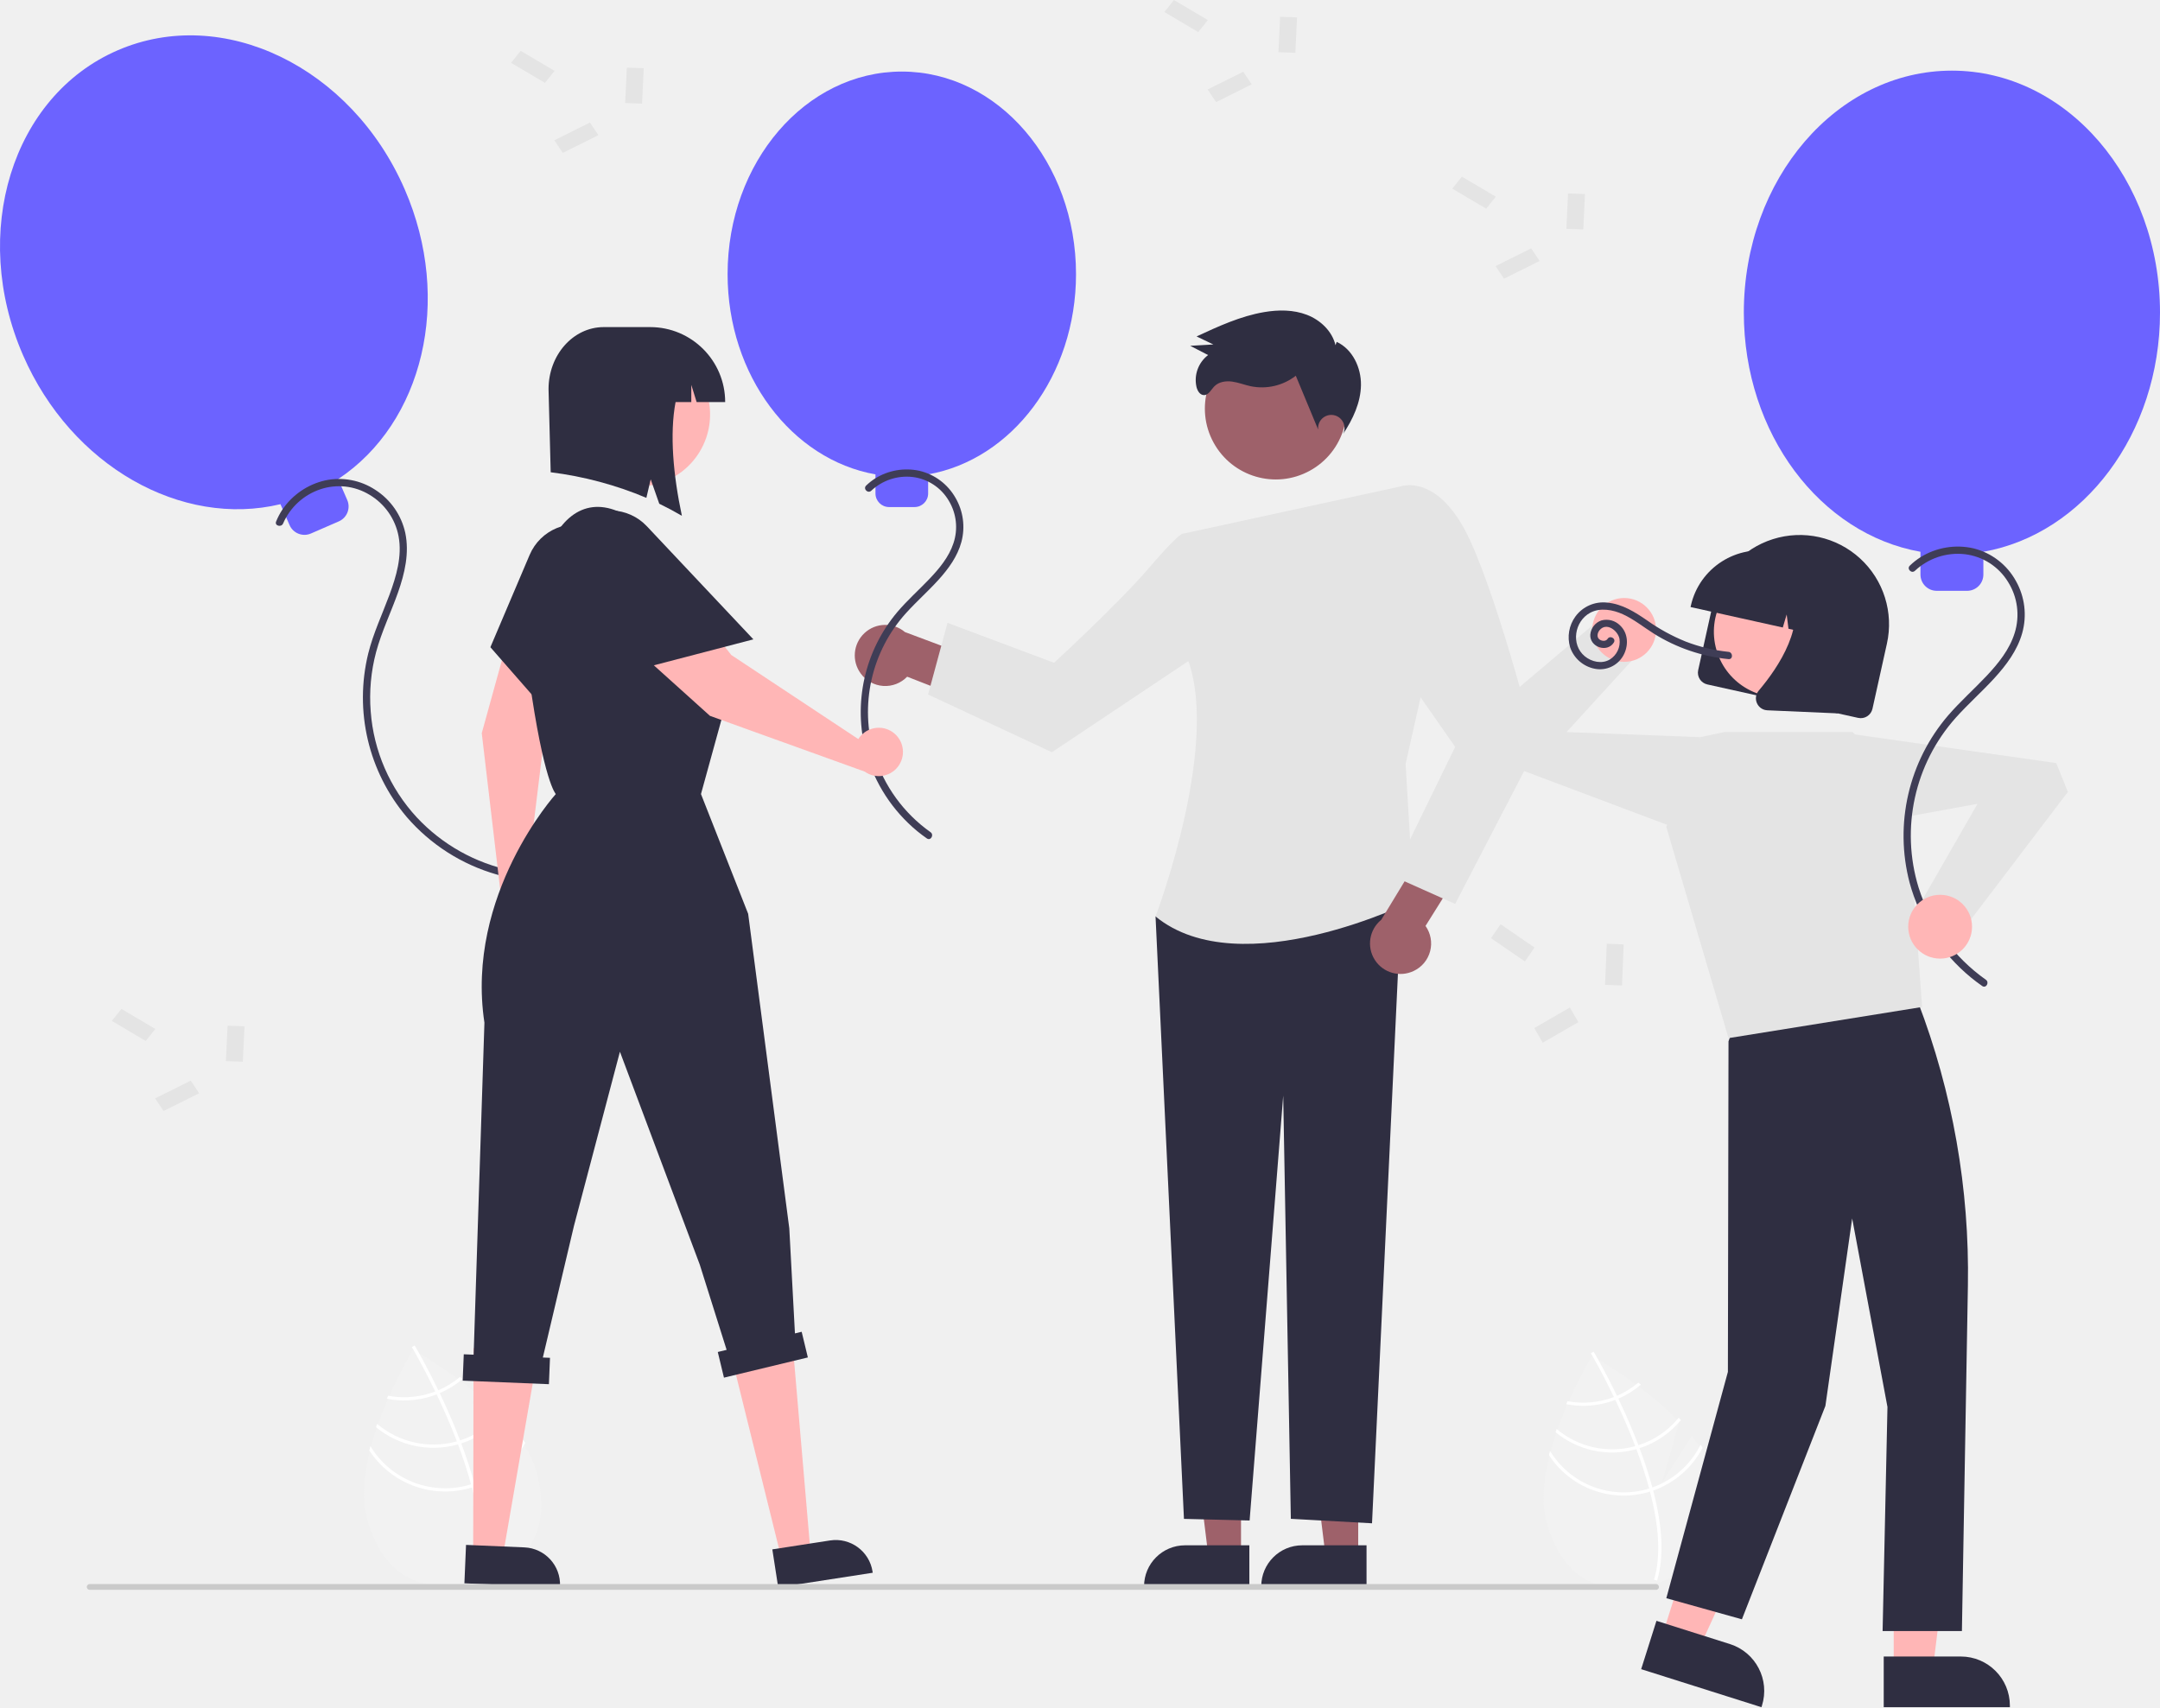
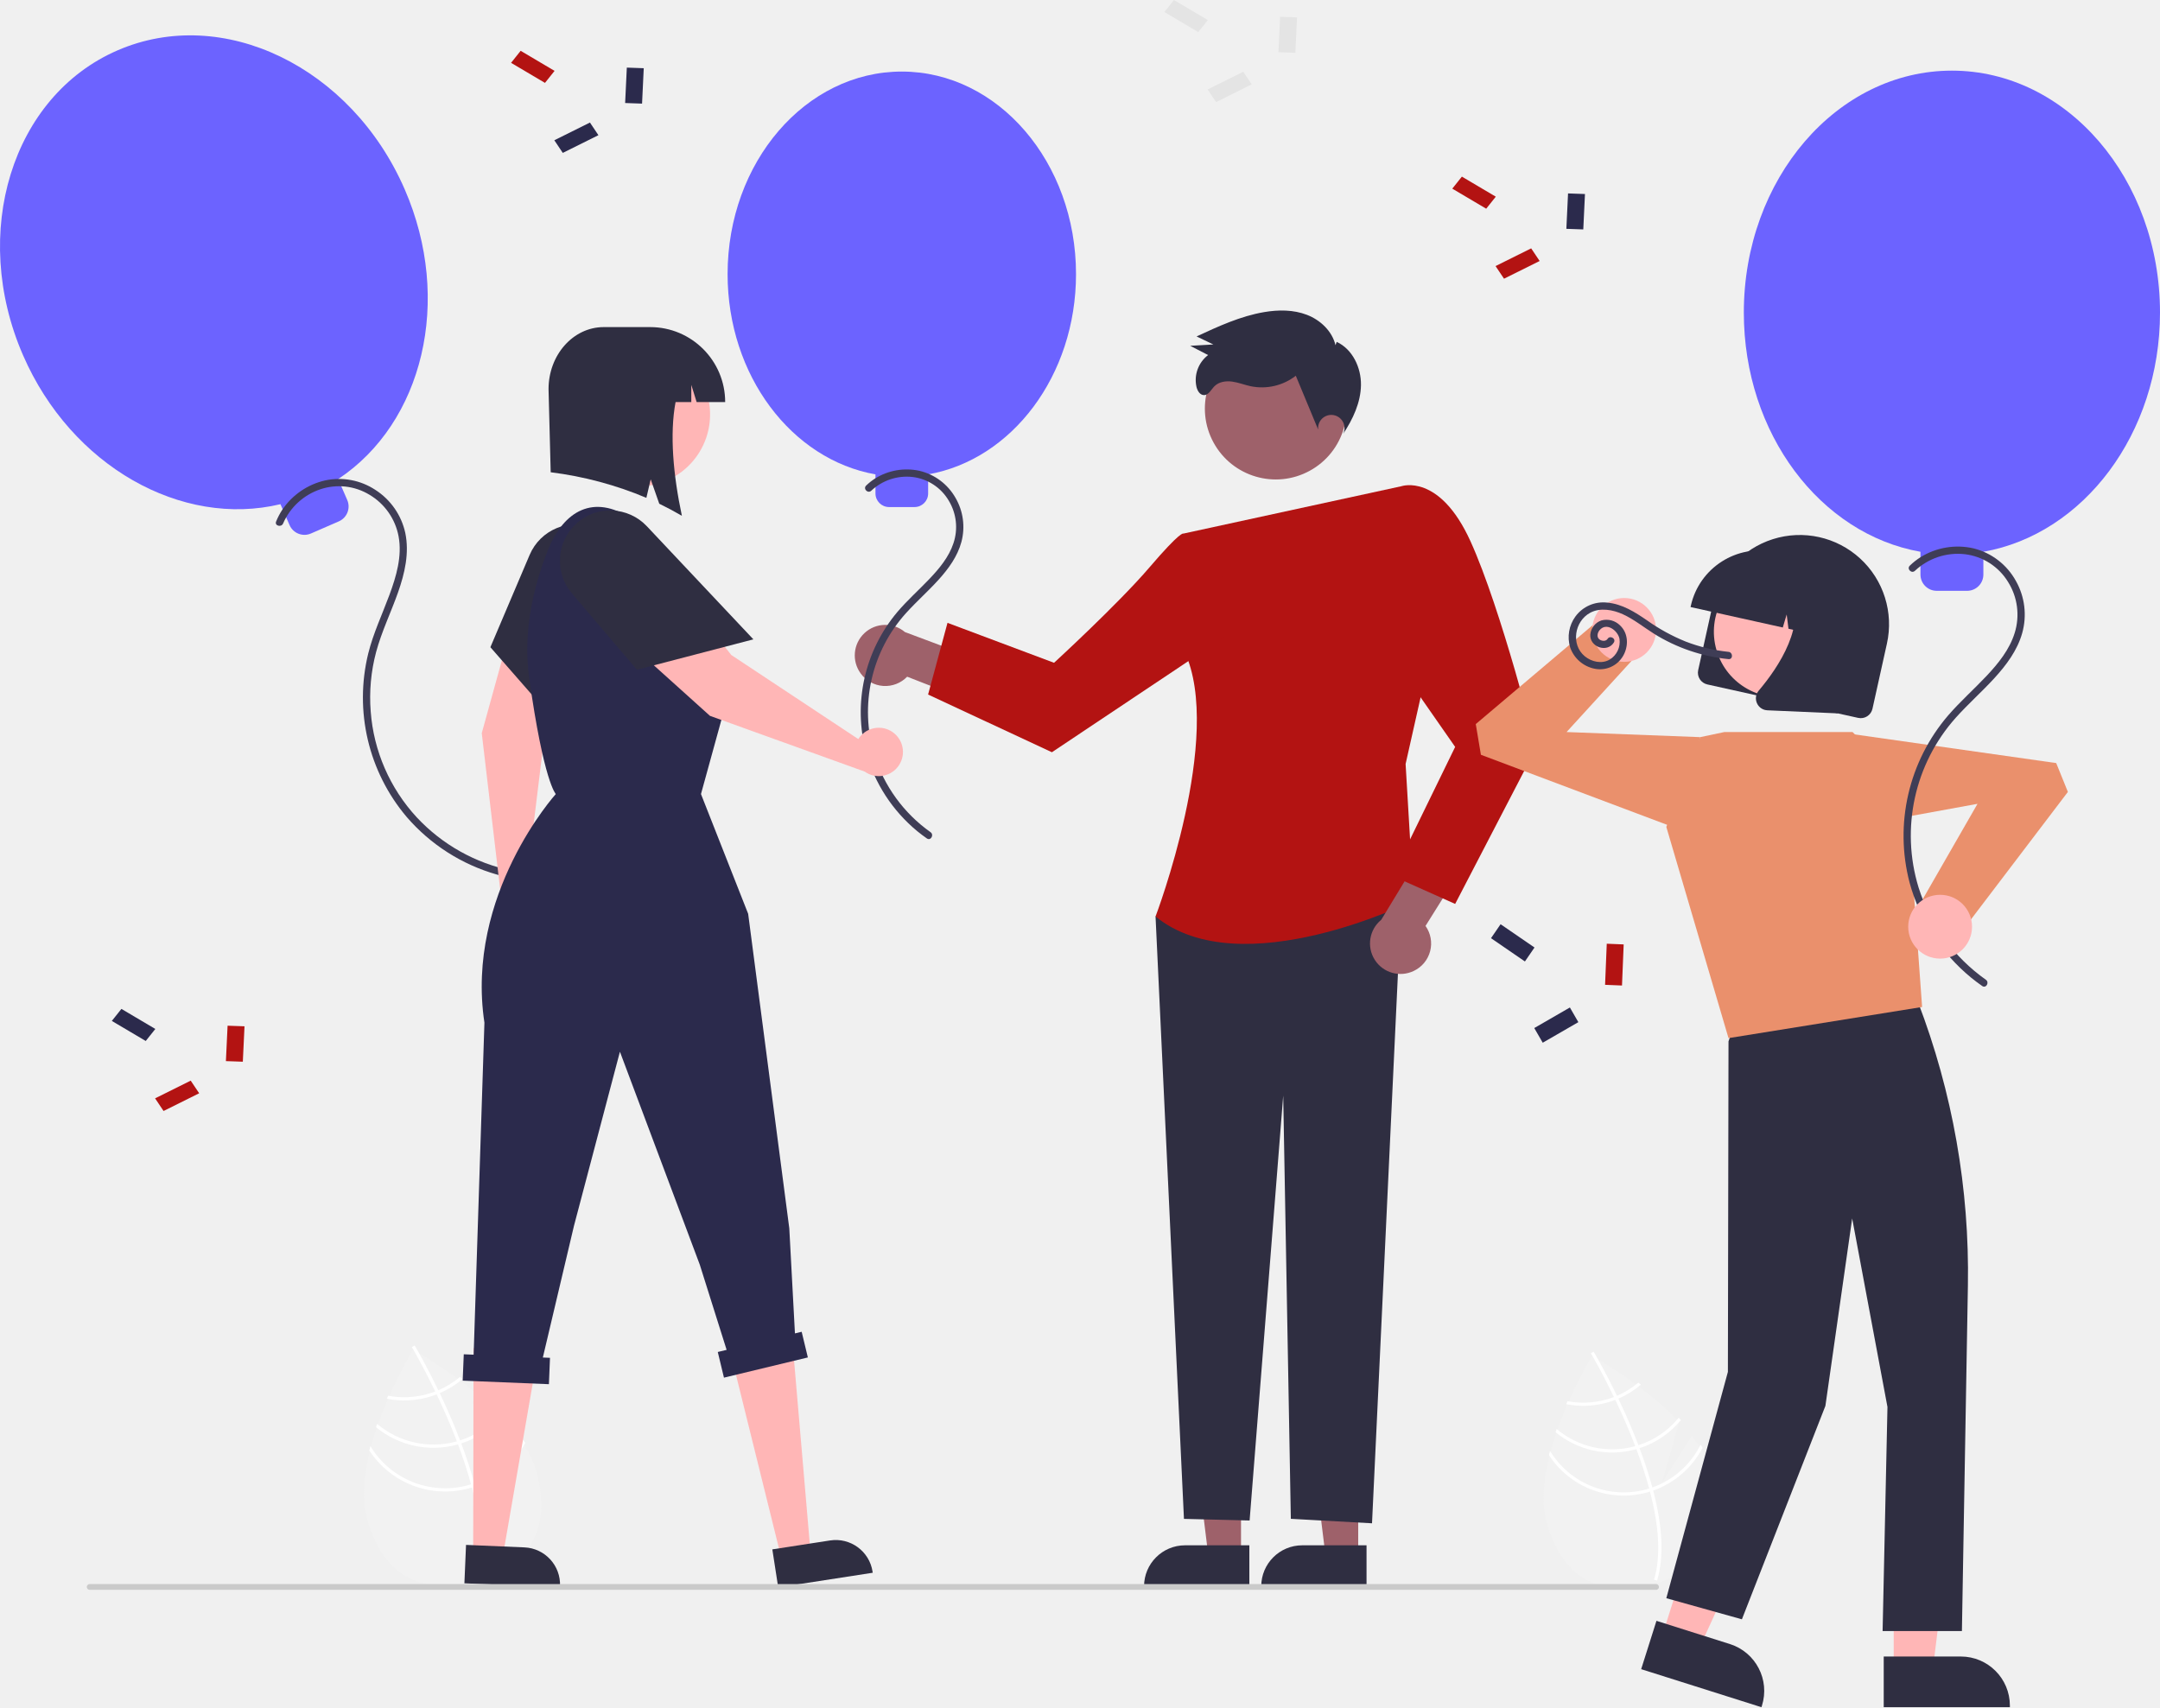
- <svg xmlns="http://www.w3.org/2000/svg" data-name="Layer 1" width="892.708" height="705.627" viewBox="0 0 892.708 705.627">
-   <polygon points="561.335 643.116 547.84 643.115 541.42 591.063 561.338 591.064 561.335 643.116" fill="#9e616a" />
-   <path d="M718.423,753.383l-43.513-.002v-.55a16.937,16.937,0,0,1,16.937-16.936h.001l26.576.001Z" transform="translate(-153.6461 -97.18669)" fill="#2f2e41" />
-   <polygon points="512.903 643.116 499.408 643.115 492.988 591.063 512.905 591.064 512.903 643.116" fill="#9e616a" />
-   <path d="M669.99,753.383l-43.513-.002v-.55a16.937,16.937,0,0,1,16.937-16.936h.001l26.576.001Z" transform="translate(-153.6461 -97.18669)" fill="#2f2e41" />
-   <path d="M509.378,375.564a12.544,12.544,0,0,0,19.19,1.315l26.702,10.427,10.294-14.681-37.916-14.196a12.612,12.612,0,0,0-18.271,17.135Z" transform="translate(-153.6461 -97.18669)" fill="#9e616a" />
-   <polygon points="512.732 367.331 477.575 378.799 489.319 627.783 516.453 628.454 530.339 452.867 533.492 627.761 567.042 629.61 579.41 367.331 512.732 367.331" fill="#2f2e41" />
-   <path d="M642.657,317.745l90.233-19.605,10.034,77.696-8.355,37.124,3.347,56.417s-71.349,35.511-106.695,6.609c0,0,28.409-74.619,11.942-109.55Z" transform="translate(-153.6461 -97.18669)" fill="#e4e4e4" />
-   <path d="M658.284,328.735,642.657,317.745s-.923-1.278-13.946,13.946-39.44,39.44-39.44,39.44L545.241,354.62l-8.022,29.637L588.391,408.104l72.447-48.383Z" transform="translate(-153.6461 -97.18669)" fill="#e4e4e4" />
-   <path d="M737.932,498.501a12.544,12.544,0,0,0,4.867-18.609l15.219-24.292L745.512,442.75l-21.011,34.607a12.612,12.612,0,0,0,13.431,21.144Z" transform="translate(-153.6461 -97.18669)" fill="#9e616a" />
-   <path d="M718.816,313.446l14.074-15.306s15.681-5.461,28.494,22.758S788.505,406.355,788.505,406.355l-33.457,64.445L729.065,459.191,755.048,405.9l-27.496-39.465Z" transform="translate(-153.6461 -97.18669)" fill="#e4e4e4" />
-   <circle cx="680.902" cy="266.066" r="29.29" transform="translate(-197.826 262.0195) rotate(-28.66316)" fill="#9e616a" />
-   <path d="M705.601,239.875c-1.386-5.816-6.234-10.407-11.812-12.559s-11.79-2.132-17.684-1.13c-9.784,1.662-18.92,5.882-27.923,10.059l6.939,3.32-9.575.549,7.399,3.826a12.979,12.979,0,0,0-4.806,13.158c.381,1.586,1.399,3.333,3.029,3.388,1.97.066,2.999-2.23,4.378-3.639,1.835-1.874,4.733-2.29,7.332-1.937s5.064,1.353,7.628,1.906a22.847,22.847,0,0,0,18.683-4.329l9.227,22.217a5.466,5.466,0,1,1,10.387,1.751c3.994-6.024,7.207-12.869,7.318-20.096s-3.474-14.841-10.036-17.874" transform="translate(-153.6461 -97.18669)" fill="#2f2e41" />
-   <path d="M366.156,688.679l-12.476,19.615,7.267-25.535c-15.344-16.01-36.586-27.723-36.586-27.723s-26.156,42.987-19.116,69.43,25.218,31.491,44.609,26.328c19.391-5.162,32.653-18.58,25.613-45.023C373.901,699.886,370.498,694.108,366.156,688.679Z" transform="translate(-153.6461 -97.18669)" fill="#f2f2f2" />
-   <path d="M349.649,710.25l.347,1.303c3.956,15.171,4.548,27.673,1.75,37.331-.038.141-.085.278-.123.42l-.652-.193-.625-.193c3.169-10.469,1.755-23.698-1.692-36.932-.107-.428-.216-.862-.337-1.292-1.509-5.589-3.357-11.157-5.369-16.509-.152-.416-.312-.836-.473-1.256-2.692-7.05-5.634-13.688-8.36-19.409-.191-.405-.388-.809-.584-1.206-4.653-9.665-8.597-16.513-9.484-18.025-.105-.186-.166-.287-.18-.311l.567-.337.005-.008.573-.339c.013.024.221.363.584.999,1.371,2.371,5.011,8.83,9.209,17.511.187.392.385.796.575,1.201,2.217,4.641,4.567,9.861,6.802,15.402q.846,2.086,1.618,4.13c.167.419.327.839.479,1.254Q347.542,702.467,349.649,710.25Z" transform="translate(-153.6461 -97.18669)" fill="#fff" />
-   <path d="M334.804,671.803c-.417.173-.84.348-1.273.512a36.835,36.835,0,0,1-3.589,1.156,35.833,35.833,0,0,1-15.87.604c-.18.414-.36.828-.545,1.251a37.16,37.16,0,0,0,16.758-.564,38.111,38.111,0,0,0,3.829-1.241c.427-.162.85-.337,1.265-.516a36.847,36.847,0,0,0,9.462-5.857q-.558-.422-1.091-.829A35.71,35.71,0,0,1,334.804,671.803Z" transform="translate(-153.6461 -97.18669)" fill="#fff" />
-   <path d="M343.799,692.535q-.658.216-1.325.394c-.134.043-.276.08-.411.116a36.023,36.023,0,0,1-32.545-7.318c-.157.449-.314.899-.462,1.353a37.361,37.361,0,0,0,33.351,7.256c.181-.048.361-.096.54-.151.45-.127.892-.258,1.332-.396a37.163,37.163,0,0,0,17.345-11.804c-.308-.326-.616-.651-.93-.975A35.776,35.776,0,0,1,343.799,692.535Z" transform="translate(-153.6461 -97.18669)" fill="#fff" />
-   <path d="M349.649,710.25c-.441.159-.886.305-1.333.445-.479.148-.959.29-1.443.419A36.12,36.12,0,0,1,306.724,694.909c-.151.6-.304,1.194-.442,1.79a37.443,37.443,0,0,0,40.935,15.705c.484-.129.966-.264,1.437-.417.455-.135.9-.281,1.343-.433a37.334,37.334,0,0,0,20.716-17.96c-.263-.441-.543-.871-.825-1.307A36.004,36.004,0,0,1,349.649,710.25Z" transform="translate(-153.6461 -97.18669)" fill="#fff" />
-   <path d="M852.82,690.725,840.525,710.055l7.162-25.164c-15.121-15.778-36.054-27.32-36.054-27.32s-25.776,42.363-18.838,68.422,24.851,31.033,43.961,25.946c19.11-5.087,32.179-18.311,25.241-44.369C860.453,701.769,857.098,696.074,852.82,690.725Z" transform="translate(-153.6461 -97.18669)" fill="#f2f2f2" />
-   <path d="M836.553,711.982l.342,1.284c3.899,14.951,4.482,27.271,1.725,36.789-.038.139-.084.274-.121.414l-.643-.19-.616-.19c3.123-10.317,1.729-23.354-1.668-36.395-.105-.421-.212-.849-.332-1.273-1.487-5.508-3.308-10.995-5.291-16.269-.15-.41-.308-.824-.466-1.238-2.653-6.948-5.552-13.489-8.238-19.127-.188-.399-.382-.797-.575-1.188-4.585-9.525-8.472-16.273-9.346-17.763-.103-.184-.164-.283-.177-.307l.558-.333.005-.008.565-.334c.013.024.218.357.575.984,1.351,2.337,4.938,8.702,9.075,17.257.185.387.379.784.567,1.184,2.184,4.573,4.501,9.717,6.703,15.178q.833,2.056,1.594,4.07c.164.412.322.827.472,1.236Q834.477,704.312,836.553,711.982Z" transform="translate(-153.6461 -97.18669)" fill="#fff" />
-   <path d="M821.924,674.093c-.411.171-.828.343-1.255.504a36.302,36.302,0,0,1-3.537,1.139,35.312,35.312,0,0,1-15.64.595c-.177.408-.355.816-.537,1.232a36.62,36.62,0,0,0,16.515-.556A37.56,37.56,0,0,0,821.244,675.786c.421-.16.838-.332,1.247-.509a36.312,36.312,0,0,0,9.325-5.771q-.55-.415-1.075-.817A35.191,35.191,0,0,1,821.924,674.093Z" transform="translate(-153.6461 -97.18669)" fill="#fff" />
-   <path d="M830.788,694.525q-.648.213-1.306.389c-.132.042-.272.079-.405.115a35.5,35.5,0,0,1-32.072-7.212c-.154.443-.309.886-.455,1.333a36.818,36.818,0,0,0,32.866,7.15c.178-.047.356-.095.532-.149.443-.125.879-.254,1.312-.39a36.623,36.623,0,0,0,17.093-11.633c-.303-.321-.607-.642-.916-.961A35.256,35.256,0,0,1,830.788,694.525Z" transform="translate(-153.6461 -97.18669)" fill="#fff" />
-   <path d="M836.553,711.982c-.435.157-.873.301-1.313.438-.472.146-.945.286-1.422.413a35.596,35.596,0,0,1-39.565-15.969c-.149.591-.3,1.176-.436,1.764a36.899,36.899,0,0,0,40.34,15.477c.477-.127.952-.26,1.416-.411.448-.133.886-.277,1.323-.427a36.791,36.791,0,0,0,20.415-17.699c-.259-.435-.535-.859-.813-1.288A35.481,35.481,0,0,1,836.553,711.982Z" transform="translate(-153.6461 -97.18669)" fill="#fff" />
-   <path d="M598.354,210.485c0-46.238-32.235-83.721-72-83.721s-72,37.483-72,83.721c0,41.936,26.516,76.669,61.116,82.769v7.89a5.62,5.62,0,0,0,5.62,5.62H531.618a5.62,5.62,0,0,0,5.62-5.62V293.255C571.838,287.154,598.354,252.421,598.354,210.485Z" transform="translate(-153.6461 -97.18669)" fill="#6c63ff" />
-   <path d="M513.739,300.004a21.418,21.418,0,0,1,16.979-5.68,20.129,20.129,0,0,1,15.046,9.812,21.016,21.016,0,0,1,1.944,17.548c-1.893,5.765-5.915,10.563-10.04,14.888-4.327,4.537-9.032,8.721-13.1,13.502a64.219,64.219,0,0,0-12.966,58.21,64.743,64.743,0,0,0,21.119,32.43q1.939,1.585,3.994,3.019c1.585,1.109,3.086-1.49,1.514-2.59a61.597,61.597,0,0,1-23.244-31.993,61.01,61.01,0,0,1,13.163-58.613c4.291-4.737,9.095-8.978,13.384-13.717,4.109-4.54,7.855-9.661,9.46-15.659A23.932,23.932,0,0,0,548.54,302.936a23.27,23.27,0,0,0-14.912-11.158,24.683,24.683,0,0,0-18.289,3.166,23.632,23.632,0,0,0-3.721,2.938c-1.393,1.342.73,3.462,2.121,2.121Z" transform="translate(-153.6461 -97.18669)" fill="#3f3d56" />
-   <path d="M320.903,175.427c-22.03-50.644-75.197-76.341-118.751-57.395s-61.003,75.36-38.972,126.005c19.981,45.932,65.573,71.342,106.377,61.538l3.759,8.642a6.713,6.713,0,0,0,8.833,3.478l11.531-5.016a6.713,6.713,0,0,0,3.478-8.833l-3.759-8.642C328.389,272.036,340.884,221.359,320.903,175.427Z" transform="translate(-153.6461 -97.18669)" fill="#6c63ff" />
-   <path d="M270.656,313.534a25.665,25.665,0,0,1,15.374-14.111,24.23,24.23,0,0,1,20.317,2.257,25.42,25.42,0,0,1,12.024,17.161c1.538,8.229-.957,16.61-3.792,24.271-2.972,8.031-6.675,15.83-8.742,24.17A76.404,76.404,0,0,0,321.739,434.871a77.102,77.102,0,0,0,37.225,23.773c1.774.5,3.566.927,5.373,1.293,1.885.382,2.691-2.509.798-2.893a74.113,74.113,0,0,1-39.239-22.024,72.37,72.37,0,0,1-19.041-43.753,73.176,73.176,0,0,1,2.241-24.599c2.28-8.456,6.138-16.373,9.047-24.612,2.776-7.862,4.743-16.304,2.999-24.624a28.3,28.3,0,0,0-12.359-17.766,27.34,27.34,0,0,0-20.736-3.917,29.178,29.178,0,0,0-17.731,12.122,27.56,27.56,0,0,0-2.551,4.866c-.738,1.782,2.164,2.559,2.893.798Z" transform="translate(-153.6461 -97.18669)" fill="#3f3d56" />
-   <polygon points="782.652 689.952 798.823 689.951 806.515 627.578 782.649 627.579 782.652 689.952" fill="#ffb6b6" />
-   <path d="M932.173,781.859l31.846-.001h.001a20.296,20.296,0,0,1,20.295,20.294v.659l-52.141.002Z" transform="translate(-153.6461 -97.18669)" fill="#2f2e41" />
-   <polygon points="686.94 676.201 702.358 681.077 728.505 623.93 705.75 616.732 686.94 676.201" fill="#ffb6b6" />
-   <path d="M838.246,767.11l30.363,9.604.001 0a20.296,20.296,0,0,1,13.228,25.47l-.199.629-49.713-15.725Z" transform="translate(-153.6461 -97.18669)" fill="#2f2e41" />
-   <path d="M876.996,502.275,868.023,527.584l-.254,136.631L842.321,757.762l31.238,8.718L908.065,678.274l11.068-77.476,14.585,77.926-2.008,92.62H964.486l2.474-142.729a312.938,312.938,0,0,0-20.66-117.367l0-0Z" transform="translate(-153.6461 -97.18669)" fill="#2f2e41" />
-   <polygon points="712.663 302.57 765.64 302.57 787.776 324.706 794.389 416.206 714.377 429.082 688.674 341.778 702.671 304.674 712.663 302.57" fill="#e4e4e4" />
-   <polygon points="693.611 342.651 612.045 311.962 609.922 299.276 661.362 255.749 678.483 268.591 647.451 302.57 702.671 304.674 693.611 342.651" fill="#e4e4e4" />
-   <circle cx="671.255" cy="260.362" r="13.19" fill="#ffb6b6" />
-   <path d="M855.491,374.166l5.96-26.876A36.889,36.889,0,1,1,933.479,363.263L927.518,390.139a4.961,4.961,0,0,1-5.91,3.765l-62.352-13.828A4.961,4.961,0,0,1,855.491,374.166Z" transform="translate(-153.6461 -97.18669)" fill="#2f2e41" />
-   <circle cx="889.026" cy="358.319" r="27.046" transform="translate(-218.2457 164.3949) rotate(-16.15937)" fill="#ffb6b6" />
-   <path d="M852.454,347.55a29.214,29.214,0,0,1,34.806-22.171l5.375,1.192A29.213,29.213,0,0,1,914.807,361.378l-.119.538-11.36-2.519L901.859,347.688l-3.181,10.677-5.871-1.302-.741-5.907-1.605,5.387-38.127-8.455Z" transform="translate(-153.6461 -97.18669)" fill="#2f2e41" />
-   <path d="M879.763,387.795a4.882,4.882,0,0,1,.743-5.144c8.099-9.571,20.514-27.822,12.666-42.516l-.564-1.056,30.733,6.815L913.108,392.035l-29.011-1.265a5.062,5.062,0,0,1-.873-.114A4.935,4.935,0,0,1,879.763,387.795Z" transform="translate(-153.6461 -97.18669)" fill="#2f2e41" />
-   <polygon points="763.533 303.124 849.813 315.392 854.638 327.316 813.862 380.963 794.363 372.141 817.287 332.24 762.925 342.163 763.533 303.124" fill="#e4e4e4" />
-   <path d="M1046.354,226.383c0-55.228-38.503-100-86-100s-86,44.772-86,100c0,50.09,31.672,91.577,73,98.864v9.424a6.713,6.713,0,0,0,6.712,6.713h12.575a6.713,6.713,0,0,0,6.712-6.713V325.247C1014.682,317.96,1046.354,276.473,1046.354,226.383Z" transform="translate(-153.6461 -97.18669)" fill="#6c63ff" />
-   <path d="M945.08,333.102a25.865,25.865,0,0,1,20.59-6.858,24.277,24.277,0,0,1,17.894,11.483,25.382,25.382,0,0,1,2.734,21.063c-2.122,6.87-6.779,12.623-11.633,17.779-5.179,5.501-10.852,10.53-15.804,16.245a76.411,76.411,0,0,0-15.992,69.218,77.007,77.007,0,0,0,25.39,39.214q2.244,1.827,4.618,3.484c1.586,1.109,3.087-1.491,1.514-2.59a73.857,73.857,0,0,1-27.817-38.13,73.19,73.19,0,0,1,15.362-70.158c5.09-5.682,10.822-10.743,15.97-16.37,4.93-5.388,9.455-11.438,11.48-18.558a28.272,28.272,0,0,0-2.588-21.622,27.573,27.573,0,0,0-17.494-13.461,29.161,29.161,0,0,0-21.891,3.63,27.621,27.621,0,0,0-4.457,3.508c-1.391,1.344.732,3.464,2.121,2.121Z" transform="translate(-153.6461 -97.18669)" fill="#3f3d56" />
-   <circle cx="801.835" cy="383.029" r="13.19" fill="#ffb6b6" />
-   <path d="M818.034,361.252c-.692,1.094-2.368.935-3.31.251-1.307-.949-.884-2.778.016-3.858,2.861-3.434,7.592.192,8.23,3.602a8.58,8.58,0,0,1-4.037,8.543c-3.264,1.934-7.503.964-10.309-1.351-5.854-4.829-4.26-14.497,2.242-17.99,4.149-2.229,9.395-1.251,13.483.617,4.601,2.102,8.558,5.325,12.813,8.01a71.443,71.443,0,0,0,30.86,10.537c1.919.196,1.905-2.806,0-3a68.626,68.626,0,0,1-17.732-4.27,77.925,77.925,0,0,1-15.933-8.745c-5.01-3.434-10.245-6.77-16.445-7.338a14.266,14.266,0,0,0-13.151,5.722,14.569,14.569,0,0,0-2.19,12.78,13.492,13.492,0,0,0,10.285,8.855,11.03,11.03,0,0,0,11.628-5.372c2.282-3.947,2.208-9.249-1.239-12.521a7.958,7.958,0,0,0-7.738-2.105,6.808,6.808,0,0,0-4.603,5.859c-.333,5.123,6.94,7.686,9.72,3.288,1.035-1.637-1.56-3.144-2.59-1.514Z" transform="translate(-153.6461 -97.18669)" fill="#3f3d56" />
-   <polygon points="64.196 425.291 60.234 430.262 46.22 421.972 50.182 417 64.196 425.291" fill="#e4e4e4" />
-   <polygon points="78.819 446.651 82.319 451.874 67.597 459.197 64.097 453.974 78.819 446.651" fill="#e4e4e4" />
-   <polygon points="94.059 423.945 101.053 424.192 100.357 438.826 93.363 438.579 94.059 423.945" fill="#e4e4e4" />
-   <polygon points="229.196 29.291 225.234 34.262 211.22 25.972 215.182 21 229.196 29.291" fill="#e4e4e4" />
-   <polygon points="243.819 50.651 247.319 55.874 232.597 63.197 229.097 57.974 243.819 50.651" fill="#e4e4e4" />
-   <polygon points="259.059 27.945 266.053 28.192 265.357 42.826 258.363 42.579 259.059 27.945" fill="#e4e4e4" />
-   <polygon points="618.196 81.291 614.234 86.262 600.22 77.972 604.182 73 618.196 81.291" fill="#e4e4e4" />
-   <polygon points="632.819 102.651 636.319 107.874 621.597 115.197 618.097 109.974 632.819 102.651" fill="#e4e4e4" />
-   <polygon points="648.059 79.945 655.053 80.192 654.357 94.826 647.363 94.579 648.059 79.945" fill="#e4e4e4" />
-   <polygon points="499.196 8.291 495.234 13.262 481.22 4.972 485.182 0 499.196 8.291" fill="#e4e4e4" />
-   <polygon points="513.819 29.651 517.319 34.874 502.597 42.197 499.097 36.974 513.819 29.651" fill="#e4e4e4" />
-   <polygon points="529.059 6.945 536.053 7.192 535.357 21.826 528.363 21.579 529.059 6.945" fill="#e4e4e4" />
-   <rect x="775.354" y="478.383" width="7" height="17" transform="translate(-217.0368 756.1566) rotate(-55.52447)" fill="#e4e4e4" />
-   <rect x="793.354" y="512.383" width="7" height="17" transform="translate(590.5365 1374.234) rotate(-120)" fill="#e4e4e4" />
-   <rect x="817.354" y="487.383" width="7" height="17" transform="translate(1467.06 927.7891) rotate(-177.6523)" fill="#e4e4e4" />
-   <polygon points="322.899 643.871 335.014 641.997 326.708 545.197 299.708 550.197 322.899 643.871" fill="#ffb6b6" />
-   <path d="M472.842,737.58,496.703,733.89l.001-0a15.387,15.387,0,0,1,17.557,12.855l.076.494-39.066,6.041Z" transform="translate(-153.6461 -97.18669)" fill="#2f2e41" />
-   <polygon points="195.562 642.671 207.81 643.192 222.708 557.196 195.708 557.197 195.562 642.671" fill="#ffb6b6" />
-   <path d="M346.254,735.725l24.122,1.028.001,0a15.387,15.387,0,0,1,14.717,16.028l-.021.5-39.495-1.682Z" transform="translate(-153.6461 -97.18669)" fill="#2f2e41" />
-   <path d="M373.324,459.678a10.025,10.025,0,0,0-1.768-.329l7.636-62.501,25.909-54.868A15.08,15.08,0,0,0,378.86,327.262l0,0a118.971,118.971,0,0,0-15.225,33.596l-10.885,39.357,7.96,67.493a9.997,9.997,0,1,0,12.614-8.03Z" transform="translate(-153.6461 -97.18669)" fill="#ffb6b6" />
-   <path d="M389.054,402.138l-32.734-37.447,16.216-38.142A20.802,20.802,0,0,1,411.205,341.864Z" transform="translate(-153.6461 -97.18669)" fill="#2f2e41" />
-   <circle cx="417.383" cy="268.501" r="29.729" transform="translate(-172.0624 408.7597) rotate(-61.33683)" fill="#ffb6b6" />
-   <path d="M422.354,232.383h-19.204c-12.59,0-22.796,11.482-22.796,25.646l.889,34.354a149.225,149.225,0,0,1,39.541,10.576l1.792-7.654,3.536,10.081q4.717,2.285,9.354,4.998c-3.608-16.951-5.093-33.863-2.616-47h6.504v-7.118l2.208,7.118h11.792v-0A31,31,0,0,0,422.354,232.383Z" transform="translate(-153.6461 -97.18669)" fill="#2f2e41" />
-   <path d="M484.971,647.643l-2.782.67-2.335-43.429-17-130-19.5-49.5,9.5-34.5s11-24-16.5-42.5l-22-37c-15.197-9.936-27.7-3.439-34.365,13.45-5.808,14.716-10.316,33.333-7.635,52.55,6.006,43.046,11,48,11,48s-37.5,41.5-29.5,94.5l-4.458,137.224-4.079-.167-.447,10.899,35.636,1.461.447-10.899-2.956-.121,12.857-54.397,19-72,33,88,11.1,35.229-3.657.881,2.554,10.605,34.674-8.351Z" transform="translate(-153.6461 -97.18669)" fill="#2f2e41" />
-   <path d="M509.46,401.227a10.025,10.025,0,0,0-1.084,1.434l-52.503-34.757L418.363,320.21a15.08,15.08,0,0,0-24.891,16.9l0,0a118.971,118.971,0,0,0,23.253,28.631l30.346,27.323L511.008,416.1a9.997,9.997,0,1,0-1.548-14.872Z" transform="translate(-153.6461 -97.18669)" fill="#ffb6b6" />
-   <path d="M465.012,361.445l-48.126,12.553-26.877-31.55a20.802,20.802,0,0,1,30.978-27.751Z" transform="translate(-153.6461 -97.18669)" fill="#2f2e41" />
-   <path d="M838.04,754.299h-647.294a1.191,1.191,0,1,1,0-2.381h647.294a1.191,1.191,0,1,1,0,2.381Z" transform="translate(-153.6461 -97.18669)" fill="#cacaca" />
+ <svg xmlns="http://www.w3.org/2000/svg" data-name="Layer 1" width="892.708" height="705.627" viewBox="0 0 892.708 705.627" version="1.1" id="svg52">
+   <defs id="defs52" />
+   <polygon points="561.335 643.116 547.84 643.115 541.42 591.063 561.338 591.064 561.335 643.116" fill="#9e616a" id="polygon1" />
+   <path d="M718.423,753.383l-43.513-.002v-.55a16.937,16.937,0,0,1,16.937-16.936h.001l26.576.001Z" transform="translate(-153.6461 -97.18669)" fill="#2f2e41" id="path1" />
+   <polygon points="512.903 643.116 499.408 643.115 492.988 591.063 512.905 591.064 512.903 643.116" fill="#9e616a" id="polygon2" />
+   <path d="M669.99,753.383l-43.513-.002v-.55a16.937,16.937,0,0,1,16.937-16.936h.001l26.576.001Z" transform="translate(-153.6461 -97.18669)" fill="#2f2e41" id="path2" />
+   <path d="M509.378,375.564a12.544,12.544,0,0,0,19.19,1.315l26.702,10.427,10.294-14.681-37.916-14.196a12.612,12.612,0,0,0-18.271,17.135Z" transform="translate(-153.6461 -97.18669)" fill="#9e616a" id="path3" />
+   <polygon points="512.732 367.331 477.575 378.799 489.319 627.783 516.453 628.454 530.339 452.867 533.492 627.761 567.042 629.61 579.41 367.331 512.732 367.331" fill="#2f2e41" id="polygon3" />
+   <path d="M642.657,317.745l90.233-19.605,10.034,77.696-8.355,37.124,3.347,56.417s-71.349,35.511-106.695,6.609c0,0,28.409-74.619,11.942-109.55Z" transform="translate(-153.6461 -97.18669)" fill="#e4e4e4" id="path4" style="fill:#b31312;fill-opacity:1" />
+   <path d="M658.284,328.735,642.657,317.745s-.923-1.278-13.946,13.946-39.44,39.44-39.44,39.44L545.241,354.62l-8.022,29.637L588.391,408.104l72.447-48.383Z" transform="translate(-153.6461 -97.18669)" fill="#e4e4e4" id="path5" style="fill:#b31312;fill-opacity:1" />
+   <path d="M737.932,498.501a12.544,12.544,0,0,0,4.867-18.609l15.219-24.292L745.512,442.75l-21.011,34.607a12.612,12.612,0,0,0,13.431,21.144Z" transform="translate(-153.6461 -97.18669)" fill="#9e616a" id="path6" />
+   <path d="M718.816,313.446l14.074-15.306s15.681-5.461,28.494,22.758S788.505,406.355,788.505,406.355l-33.457,64.445L729.065,459.191,755.048,405.9l-27.496-39.465Z" transform="translate(-153.6461 -97.18669)" fill="#e4e4e4" id="path7" style="fill:#b31312;fill-opacity:1" />
+   <circle cx="680.902" cy="266.066" r="29.29" transform="translate(-197.826 262.0195) rotate(-28.66316)" fill="#9e616a" id="circle7" />
+   <path d="M705.601,239.875c-1.386-5.816-6.234-10.407-11.812-12.559s-11.79-2.132-17.684-1.13c-9.784,1.662-18.92,5.882-27.923,10.059l6.939,3.32-9.575.549,7.399,3.826a12.979,12.979,0,0,0-4.806,13.158c.381,1.586,1.399,3.333,3.029,3.388,1.97.066,2.999-2.23,4.378-3.639,1.835-1.874,4.733-2.29,7.332-1.937s5.064,1.353,7.628,1.906a22.847,22.847,0,0,0,18.683-4.329l9.227,22.217a5.466,5.466,0,1,1,10.387,1.751c3.994-6.024,7.207-12.869,7.318-20.096s-3.474-14.841-10.036-17.874" transform="translate(-153.6461 -97.18669)" fill="#2f2e41" id="path8" />
+   <path d="M366.156,688.679l-12.476,19.615,7.267-25.535c-15.344-16.01-36.586-27.723-36.586-27.723s-26.156,42.987-19.116,69.43,25.218,31.491,44.609,26.328c19.391-5.162,32.653-18.58,25.613-45.023C373.901,699.886,370.498,694.108,366.156,688.679Z" transform="translate(-153.6461 -97.18669)" fill="#f2f2f2" id="path9" />
+   <path d="M349.649,710.25l.347,1.303c3.956,15.171,4.548,27.673,1.75,37.331-.038.141-.085.278-.123.42l-.652-.193-.625-.193c3.169-10.469,1.755-23.698-1.692-36.932-.107-.428-.216-.862-.337-1.292-1.509-5.589-3.357-11.157-5.369-16.509-.152-.416-.312-.836-.473-1.256-2.692-7.05-5.634-13.688-8.36-19.409-.191-.405-.388-.809-.584-1.206-4.653-9.665-8.597-16.513-9.484-18.025-.105-.186-.166-.287-.18-.311l.567-.337.005-.008.573-.339c.013.024.221.363.584.999,1.371,2.371,5.011,8.83,9.209,17.511.187.392.385.796.575,1.201,2.217,4.641,4.567,9.861,6.802,15.402q.846,2.086,1.618,4.13c.167.419.327.839.479,1.254Q347.542,702.467,349.649,710.25Z" transform="translate(-153.6461 -97.18669)" fill="#fff" id="path10" />
+   <path d="M334.804,671.803c-.417.173-.84.348-1.273.512a36.835,36.835,0,0,1-3.589,1.156,35.833,35.833,0,0,1-15.87.604c-.18.414-.36.828-.545,1.251a37.16,37.16,0,0,0,16.758-.564,38.111,38.111,0,0,0,3.829-1.241c.427-.162.85-.337,1.265-.516a36.847,36.847,0,0,0,9.462-5.857q-.558-.422-1.091-.829A35.71,35.71,0,0,1,334.804,671.803Z" transform="translate(-153.6461 -97.18669)" fill="#fff" id="path11" />
+   <path d="M343.799,692.535q-.658.216-1.325.394c-.134.043-.276.08-.411.116a36.023,36.023,0,0,1-32.545-7.318c-.157.449-.314.899-.462,1.353a37.361,37.361,0,0,0,33.351,7.256c.181-.048.361-.096.54-.151.45-.127.892-.258,1.332-.396a37.163,37.163,0,0,0,17.345-11.804c-.308-.326-.616-.651-.93-.975A35.776,35.776,0,0,1,343.799,692.535Z" transform="translate(-153.6461 -97.18669)" fill="#fff" id="path12" />
+   <path d="M349.649,710.25c-.441.159-.886.305-1.333.445-.479.148-.959.29-1.443.419A36.12,36.12,0,0,1,306.724,694.909c-.151.6-.304,1.194-.442,1.79a37.443,37.443,0,0,0,40.935,15.705c.484-.129.966-.264,1.437-.417.455-.135.9-.281,1.343-.433a37.334,37.334,0,0,0,20.716-17.96c-.263-.441-.543-.871-.825-1.307A36.004,36.004,0,0,1,349.649,710.25Z" transform="translate(-153.6461 -97.18669)" fill="#fff" id="path13" />
+   <path d="M852.82,690.725,840.525,710.055l7.162-25.164c-15.121-15.778-36.054-27.32-36.054-27.32s-25.776,42.363-18.838,68.422,24.851,31.033,43.961,25.946c19.11-5.087,32.179-18.311,25.241-44.369C860.453,701.769,857.098,696.074,852.82,690.725Z" transform="translate(-153.6461 -97.18669)" fill="#f2f2f2" id="path14" />
+   <path d="M836.553,711.982l.342,1.284c3.899,14.951,4.482,27.271,1.725,36.789-.038.139-.084.274-.121.414l-.643-.19-.616-.19c3.123-10.317,1.729-23.354-1.668-36.395-.105-.421-.212-.849-.332-1.273-1.487-5.508-3.308-10.995-5.291-16.269-.15-.41-.308-.824-.466-1.238-2.653-6.948-5.552-13.489-8.238-19.127-.188-.399-.382-.797-.575-1.188-4.585-9.525-8.472-16.273-9.346-17.763-.103-.184-.164-.283-.177-.307l.558-.333.005-.008.565-.334c.013.024.218.357.575.984,1.351,2.337,4.938,8.702,9.075,17.257.185.387.379.784.567,1.184,2.184,4.573,4.501,9.717,6.703,15.178q.833,2.056,1.594,4.07c.164.412.322.827.472,1.236Q834.477,704.312,836.553,711.982Z" transform="translate(-153.6461 -97.18669)" fill="#fff" id="path15" />
+   <path d="M821.924,674.093c-.411.171-.828.343-1.255.504a36.302,36.302,0,0,1-3.537,1.139,35.312,35.312,0,0,1-15.64.595c-.177.408-.355.816-.537,1.232a36.62,36.62,0,0,0,16.515-.556A37.56,37.56,0,0,0,821.244,675.786c.421-.16.838-.332,1.247-.509a36.312,36.312,0,0,0,9.325-5.771q-.55-.415-1.075-.817A35.191,35.191,0,0,1,821.924,674.093Z" transform="translate(-153.6461 -97.18669)" fill="#fff" id="path16" />
+   <path d="M830.788,694.525q-.648.213-1.306.389c-.132.042-.272.079-.405.115a35.5,35.5,0,0,1-32.072-7.212c-.154.443-.309.886-.455,1.333a36.818,36.818,0,0,0,32.866,7.15c.178-.047.356-.095.532-.149.443-.125.879-.254,1.312-.39a36.623,36.623,0,0,0,17.093-11.633c-.303-.321-.607-.642-.916-.961A35.256,35.256,0,0,1,830.788,694.525Z" transform="translate(-153.6461 -97.18669)" fill="#fff" id="path17" />
+   <path d="M836.553,711.982c-.435.157-.873.301-1.313.438-.472.146-.945.286-1.422.413a35.596,35.596,0,0,1-39.565-15.969c-.149.591-.3,1.176-.436,1.764a36.899,36.899,0,0,0,40.34,15.477c.477-.127.952-.26,1.416-.411.448-.133.886-.277,1.323-.427a36.791,36.791,0,0,0,20.415-17.699c-.259-.435-.535-.859-.813-1.288A35.481,35.481,0,0,1,836.553,711.982Z" transform="translate(-153.6461 -97.18669)" fill="#fff" id="path18" />
+   <path d="M598.354,210.485c0-46.238-32.235-83.721-72-83.721s-72,37.483-72,83.721c0,41.936,26.516,76.669,61.116,82.769v7.89a5.62,5.62,0,0,0,5.62,5.62H531.618a5.62,5.62,0,0,0,5.62-5.62V293.255C571.838,287.154,598.354,252.421,598.354,210.485Z" transform="translate(-153.6461 -97.18669)" fill="#6c63ff" id="path19" />
+   <path d="M513.739,300.004a21.418,21.418,0,0,1,16.979-5.68,20.129,20.129,0,0,1,15.046,9.812,21.016,21.016,0,0,1,1.944,17.548c-1.893,5.765-5.915,10.563-10.04,14.888-4.327,4.537-9.032,8.721-13.1,13.502a64.219,64.219,0,0,0-12.966,58.21,64.743,64.743,0,0,0,21.119,32.43q1.939,1.585,3.994,3.019c1.585,1.109,3.086-1.49,1.514-2.59a61.597,61.597,0,0,1-23.244-31.993,61.01,61.01,0,0,1,13.163-58.613c4.291-4.737,9.095-8.978,13.384-13.717,4.109-4.54,7.855-9.661,9.46-15.659A23.932,23.932,0,0,0,548.54,302.936a23.27,23.27,0,0,0-14.912-11.158,24.683,24.683,0,0,0-18.289,3.166,23.632,23.632,0,0,0-3.721,2.938c-1.393,1.342.73,3.462,2.121,2.121Z" transform="translate(-153.6461 -97.18669)" fill="#3f3d56" id="path20" />
+   <path d="M320.903,175.427c-22.03-50.644-75.197-76.341-118.751-57.395s-61.003,75.36-38.972,126.005c19.981,45.932,65.573,71.342,106.377,61.538l3.759,8.642a6.713,6.713,0,0,0,8.833,3.478l11.531-5.016a6.713,6.713,0,0,0,3.478-8.833l-3.759-8.642C328.389,272.036,340.884,221.359,320.903,175.427Z" transform="translate(-153.6461 -97.18669)" fill="#6c63ff" id="path21" />
+   <path d="M270.656,313.534a25.665,25.665,0,0,1,15.374-14.111,24.23,24.23,0,0,1,20.317,2.257,25.42,25.42,0,0,1,12.024,17.161c1.538,8.229-.957,16.61-3.792,24.271-2.972,8.031-6.675,15.83-8.742,24.17A76.404,76.404,0,0,0,321.739,434.871a77.102,77.102,0,0,0,37.225,23.773c1.774.5,3.566.927,5.373,1.293,1.885.382,2.691-2.509.798-2.893a74.113,74.113,0,0,1-39.239-22.024,72.37,72.37,0,0,1-19.041-43.753,73.176,73.176,0,0,1,2.241-24.599c2.28-8.456,6.138-16.373,9.047-24.612,2.776-7.862,4.743-16.304,2.999-24.624a28.3,28.3,0,0,0-12.359-17.766,27.34,27.34,0,0,0-20.736-3.917,29.178,29.178,0,0,0-17.731,12.122,27.56,27.56,0,0,0-2.551,4.866c-.738,1.782,2.164,2.559,2.893.798Z" transform="translate(-153.6461 -97.18669)" fill="#3f3d56" id="path22" />
+   <polygon points="782.652 689.952 798.823 689.951 806.515 627.578 782.649 627.579 782.652 689.952" fill="#ffb6b6" id="polygon22" />
+   <path d="M932.173,781.859l31.846-.001h.001a20.296,20.296,0,0,1,20.295,20.294v.659l-52.141.002Z" transform="translate(-153.6461 -97.18669)" fill="#2f2e41" id="path23" />
+   <polygon points="686.94 676.201 702.358 681.077 728.505 623.93 705.75 616.732 686.94 676.201" fill="#ffb6b6" id="polygon23" />
+   <path d="M838.246,767.11l30.363,9.604.001 0a20.296,20.296,0,0,1,13.228,25.47l-.199.629-49.713-15.725Z" transform="translate(-153.6461 -97.18669)" fill="#2f2e41" id="path24" />
+   <path d="M876.996,502.275,868.023,527.584l-.254,136.631L842.321,757.762l31.238,8.718L908.065,678.274l11.068-77.476,14.585,77.926-2.008,92.62H964.486l2.474-142.729a312.938,312.938,0,0,0-20.66-117.367l0-0Z" transform="translate(-153.6461 -97.18669)" fill="#2f2e41" id="path25" />
+   <polygon points="712.663 302.57 765.64 302.57 787.776 324.706 794.389 416.206 714.377 429.082 688.674 341.778 702.671 304.674 712.663 302.57" fill="#e4e4e4" id="polygon25" style="fill:#ea906c;fill-opacity:1" />
+   <polygon points="693.611 342.651 612.045 311.962 609.922 299.276 661.362 255.749 678.483 268.591 647.451 302.57 702.671 304.674 693.611 342.651" fill="#e4e4e4" id="polygon26" style="fill:#ea906c;fill-opacity:1" />
+   <circle cx="671.255" cy="260.362" r="13.19" fill="#ffb6b6" id="circle26" />
+   <path d="M855.491,374.166l5.96-26.876A36.889,36.889,0,1,1,933.479,363.263L927.518,390.139a4.961,4.961,0,0,1-5.91,3.765l-62.352-13.828A4.961,4.961,0,0,1,855.491,374.166Z" transform="translate(-153.6461 -97.18669)" fill="#2f2e41" id="path26" />
+   <circle cx="889.026" cy="358.319" r="27.046" transform="translate(-218.2457 164.3949) rotate(-16.15937)" fill="#ffb6b6" id="circle27" />
+   <path d="M852.454,347.55a29.214,29.214,0,0,1,34.806-22.171l5.375,1.192A29.213,29.213,0,0,1,914.807,361.378l-.119.538-11.36-2.519L901.859,347.688l-3.181,10.677-5.871-1.302-.741-5.907-1.605,5.387-38.127-8.455Z" transform="translate(-153.6461 -97.18669)" fill="#2f2e41" id="path27" />
+   <path d="M879.763,387.795a4.882,4.882,0,0,1,.743-5.144c8.099-9.571,20.514-27.822,12.666-42.516l-.564-1.056,30.733,6.815L913.108,392.035l-29.011-1.265a5.062,5.062,0,0,1-.873-.114A4.935,4.935,0,0,1,879.763,387.795Z" transform="translate(-153.6461 -97.18669)" fill="#2f2e41" id="path28" />
+   <polygon points="763.533 303.124 849.813 315.392 854.638 327.316 813.862 380.963 794.363 372.141 817.287 332.24 762.925 342.163 763.533 303.124" fill="#e4e4e4" id="polygon28" style="fill:#ea906c;fill-opacity:1" />
+   <path d="M1046.354,226.383c0-55.228-38.503-100-86-100s-86,44.772-86,100c0,50.09,31.672,91.577,73,98.864v9.424a6.713,6.713,0,0,0,6.712,6.713h12.575a6.713,6.713,0,0,0,6.712-6.713V325.247C1014.682,317.96,1046.354,276.473,1046.354,226.383Z" transform="translate(-153.6461 -97.18669)" fill="#6c63ff" id="path29" />
+   <path d="M945.08,333.102a25.865,25.865,0,0,1,20.59-6.858,24.277,24.277,0,0,1,17.894,11.483,25.382,25.382,0,0,1,2.734,21.063c-2.122,6.87-6.779,12.623-11.633,17.779-5.179,5.501-10.852,10.53-15.804,16.245a76.411,76.411,0,0,0-15.992,69.218,77.007,77.007,0,0,0,25.39,39.214q2.244,1.827,4.618,3.484c1.586,1.109,3.087-1.491,1.514-2.59a73.857,73.857,0,0,1-27.817-38.13,73.19,73.19,0,0,1,15.362-70.158c5.09-5.682,10.822-10.743,15.97-16.37,4.93-5.388,9.455-11.438,11.48-18.558a28.272,28.272,0,0,0-2.588-21.622,27.573,27.573,0,0,0-17.494-13.461,29.161,29.161,0,0,0-21.891,3.63,27.621,27.621,0,0,0-4.457,3.508c-1.391,1.344.732,3.464,2.121,2.121Z" transform="translate(-153.6461 -97.18669)" fill="#3f3d56" id="path30" />
+   <circle cx="801.835" cy="383.029" r="13.19" fill="#ffb6b6" id="circle30" />
+   <path d="M818.034,361.252c-.692,1.094-2.368.935-3.31.251-1.307-.949-.884-2.778.016-3.858,2.861-3.434,7.592.192,8.23,3.602a8.58,8.58,0,0,1-4.037,8.543c-3.264,1.934-7.503.964-10.309-1.351-5.854-4.829-4.26-14.497,2.242-17.99,4.149-2.229,9.395-1.251,13.483.617,4.601,2.102,8.558,5.325,12.813,8.01a71.443,71.443,0,0,0,30.86,10.537c1.919.196,1.905-2.806,0-3a68.626,68.626,0,0,1-17.732-4.27,77.925,77.925,0,0,1-15.933-8.745c-5.01-3.434-10.245-6.77-16.445-7.338a14.266,14.266,0,0,0-13.151,5.722,14.569,14.569,0,0,0-2.19,12.78,13.492,13.492,0,0,0,10.285,8.855,11.03,11.03,0,0,0,11.628-5.372c2.282-3.947,2.208-9.249-1.239-12.521a7.958,7.958,0,0,0-7.738-2.105,6.808,6.808,0,0,0-4.603,5.859c-.333,5.123,6.94,7.686,9.72,3.288,1.035-1.637-1.56-3.144-2.59-1.514Z" transform="translate(-153.6461 -97.18669)" fill="#3f3d56" id="path31" />
+   <polygon points="64.196 425.291 60.234 430.262 46.22 421.972 50.182 417 64.196 425.291" fill="#e4e4e4" id="polygon31" style="fill:#2b2a4c;fill-opacity:1" />
+   <polygon points="78.819 446.651 82.319 451.874 67.597 459.197 64.097 453.974 78.819 446.651" fill="#e4e4e4" id="polygon32" style="fill:#b31312;fill-opacity:1" />
+   <polygon points="94.059 423.945 101.053 424.192 100.357 438.826 93.363 438.579 94.059 423.945" fill="#e4e4e4" id="polygon33" style="fill:#b31312;fill-opacity:1" />
+   <polygon points="229.196 29.291 225.234 34.262 211.22 25.972 215.182 21 229.196 29.291" fill="#e4e4e4" id="polygon34" style="fill:#b31312;fill-opacity:1" />
+   <polygon points="243.819 50.651 247.319 55.874 232.597 63.197 229.097 57.974 243.819 50.651" fill="#e4e4e4" id="polygon35" style="fill:#2b2a4c;fill-opacity:1" />
+   <polygon points="259.059 27.945 266.053 28.192 265.357 42.826 258.363 42.579 259.059 27.945" fill="#e4e4e4" id="polygon36" style="fill:#2b2a4c;fill-opacity:1" />
+   <polygon points="618.196 81.291 614.234 86.262 600.22 77.972 604.182 73 618.196 81.291" fill="#e4e4e4" id="polygon37" style="fill:#b31312;fill-opacity:1" />
+   <polygon points="632.819 102.651 636.319 107.874 621.597 115.197 618.097 109.974 632.819 102.651" fill="#e4e4e4" id="polygon38" style="fill:#b31312;fill-opacity:1" />
+   <polygon points="648.059 79.945 655.053 80.192 654.357 94.826 647.363 94.579 648.059 79.945" fill="#e4e4e4" id="polygon39" style="fill:#2b2a4c;fill-opacity:1" />
+   <polygon points="499.196 8.291 495.234 13.262 481.22 4.972 485.182 0 499.196 8.291" fill="#e4e4e4" id="polygon40" />
+   <polygon points="513.819 29.651 517.319 34.874 502.597 42.197 499.097 36.974 513.819 29.651" fill="#e4e4e4" id="polygon41" />
+   <polygon points="529.059 6.945 536.053 7.192 535.357 21.826 528.363 21.579 529.059 6.945" fill="#e4e4e4" id="polygon42" />
+   <rect x="775.354" y="478.383" width="7" height="17" transform="translate(-217.0368 756.1566) rotate(-55.52447)" fill="#e4e4e4" id="rect42" style="fill:#2b2a4c;fill-opacity:1" />
+   <rect x="793.354" y="512.383" width="7" height="17" transform="translate(590.5365 1374.234) rotate(-120)" fill="#e4e4e4" id="rect43" style="fill:#2b2a4c;fill-opacity:1" />
+   <rect x="817.354" y="487.383" width="7" height="17" transform="translate(1467.06 927.7891) rotate(-177.6523)" fill="#e4e4e4" id="rect44" style="fill:#b31312;fill-opacity:1" />
+   <polygon points="322.899 643.871 335.014 641.997 326.708 545.197 299.708 550.197 322.899 643.871" fill="#ffb6b6" id="polygon44" />
+   <path d="M472.842,737.58,496.703,733.89l.001-0a15.387,15.387,0,0,1,17.557,12.855l.076.494-39.066,6.041Z" transform="translate(-153.6461 -97.18669)" fill="#2f2e41" id="path44" />
+   <polygon points="195.562 642.671 207.81 643.192 222.708 557.196 195.708 557.197 195.562 642.671" fill="#ffb6b6" id="polygon45" />
+   <path d="M346.254,735.725l24.122,1.028.001,0a15.387,15.387,0,0,1,14.717,16.028l-.021.5-39.495-1.682Z" transform="translate(-153.6461 -97.18669)" fill="#2f2e41" id="path45" />
+   <path d="M373.324,459.678a10.025,10.025,0,0,0-1.768-.329l7.636-62.501,25.909-54.868A15.08,15.08,0,0,0,378.86,327.262l0,0a118.971,118.971,0,0,0-15.225,33.596l-10.885,39.357,7.96,67.493a9.997,9.997,0,1,0,12.614-8.03Z" transform="translate(-153.6461 -97.18669)" fill="#ffb6b6" id="path46" />
+   <path d="M389.054,402.138l-32.734-37.447,16.216-38.142A20.802,20.802,0,0,1,411.205,341.864Z" transform="translate(-153.6461 -97.18669)" fill="#2f2e41" id="path47" />
+   <circle cx="417.383" cy="268.501" r="29.729" transform="translate(-172.0624 408.7597) rotate(-61.33683)" fill="#ffb6b6" id="circle47" />
+   <path d="M422.354,232.383h-19.204c-12.59,0-22.796,11.482-22.796,25.646l.889,34.354a149.225,149.225,0,0,1,39.541,10.576l1.792-7.654,3.536,10.081q4.717,2.285,9.354,4.998c-3.608-16.951-5.093-33.863-2.616-47h6.504v-7.118l2.208,7.118h11.792v-0A31,31,0,0,0,422.354,232.383Z" transform="translate(-153.6461 -97.18669)" fill="#2f2e41" id="path48" />
+   <path d="M484.971,647.643l-2.782.67-2.335-43.429-17-130-19.5-49.5,9.5-34.5s11-24-16.5-42.5l-22-37c-15.197-9.936-27.7-3.439-34.365,13.45-5.808,14.716-10.316,33.333-7.635,52.55,6.006,43.046,11,48,11,48s-37.5,41.5-29.5,94.5l-4.458,137.224-4.079-.167-.447,10.899,35.636,1.461.447-10.899-2.956-.121,12.857-54.397,19-72,33,88,11.1,35.229-3.657.881,2.554,10.605,34.674-8.351Z" transform="translate(-153.6461 -97.18669)" fill="#2f2e41" id="path49" style="fill:#2b2a4c;fill-opacity:1" />
+   <path d="M509.46,401.227a10.025,10.025,0,0,0-1.084,1.434l-52.503-34.757L418.363,320.21a15.08,15.08,0,0,0-24.891,16.9l0,0a118.971,118.971,0,0,0,23.253,28.631l30.346,27.323L511.008,416.1a9.997,9.997,0,1,0-1.548-14.872Z" transform="translate(-153.6461 -97.18669)" fill="#ffb6b6" id="path50" />
+   <path d="M465.012,361.445l-48.126,12.553-26.877-31.55a20.802,20.802,0,0,1,30.978-27.751Z" transform="translate(-153.6461 -97.18669)" fill="#2f2e41" id="path51" />
+   <path d="M838.04,754.299h-647.294a1.191,1.191,0,1,1,0-2.381h647.294a1.191,1.191,0,1,1,0,2.381Z" transform="translate(-153.6461 -97.18669)" fill="#cacaca" id="path52" />
</svg>
